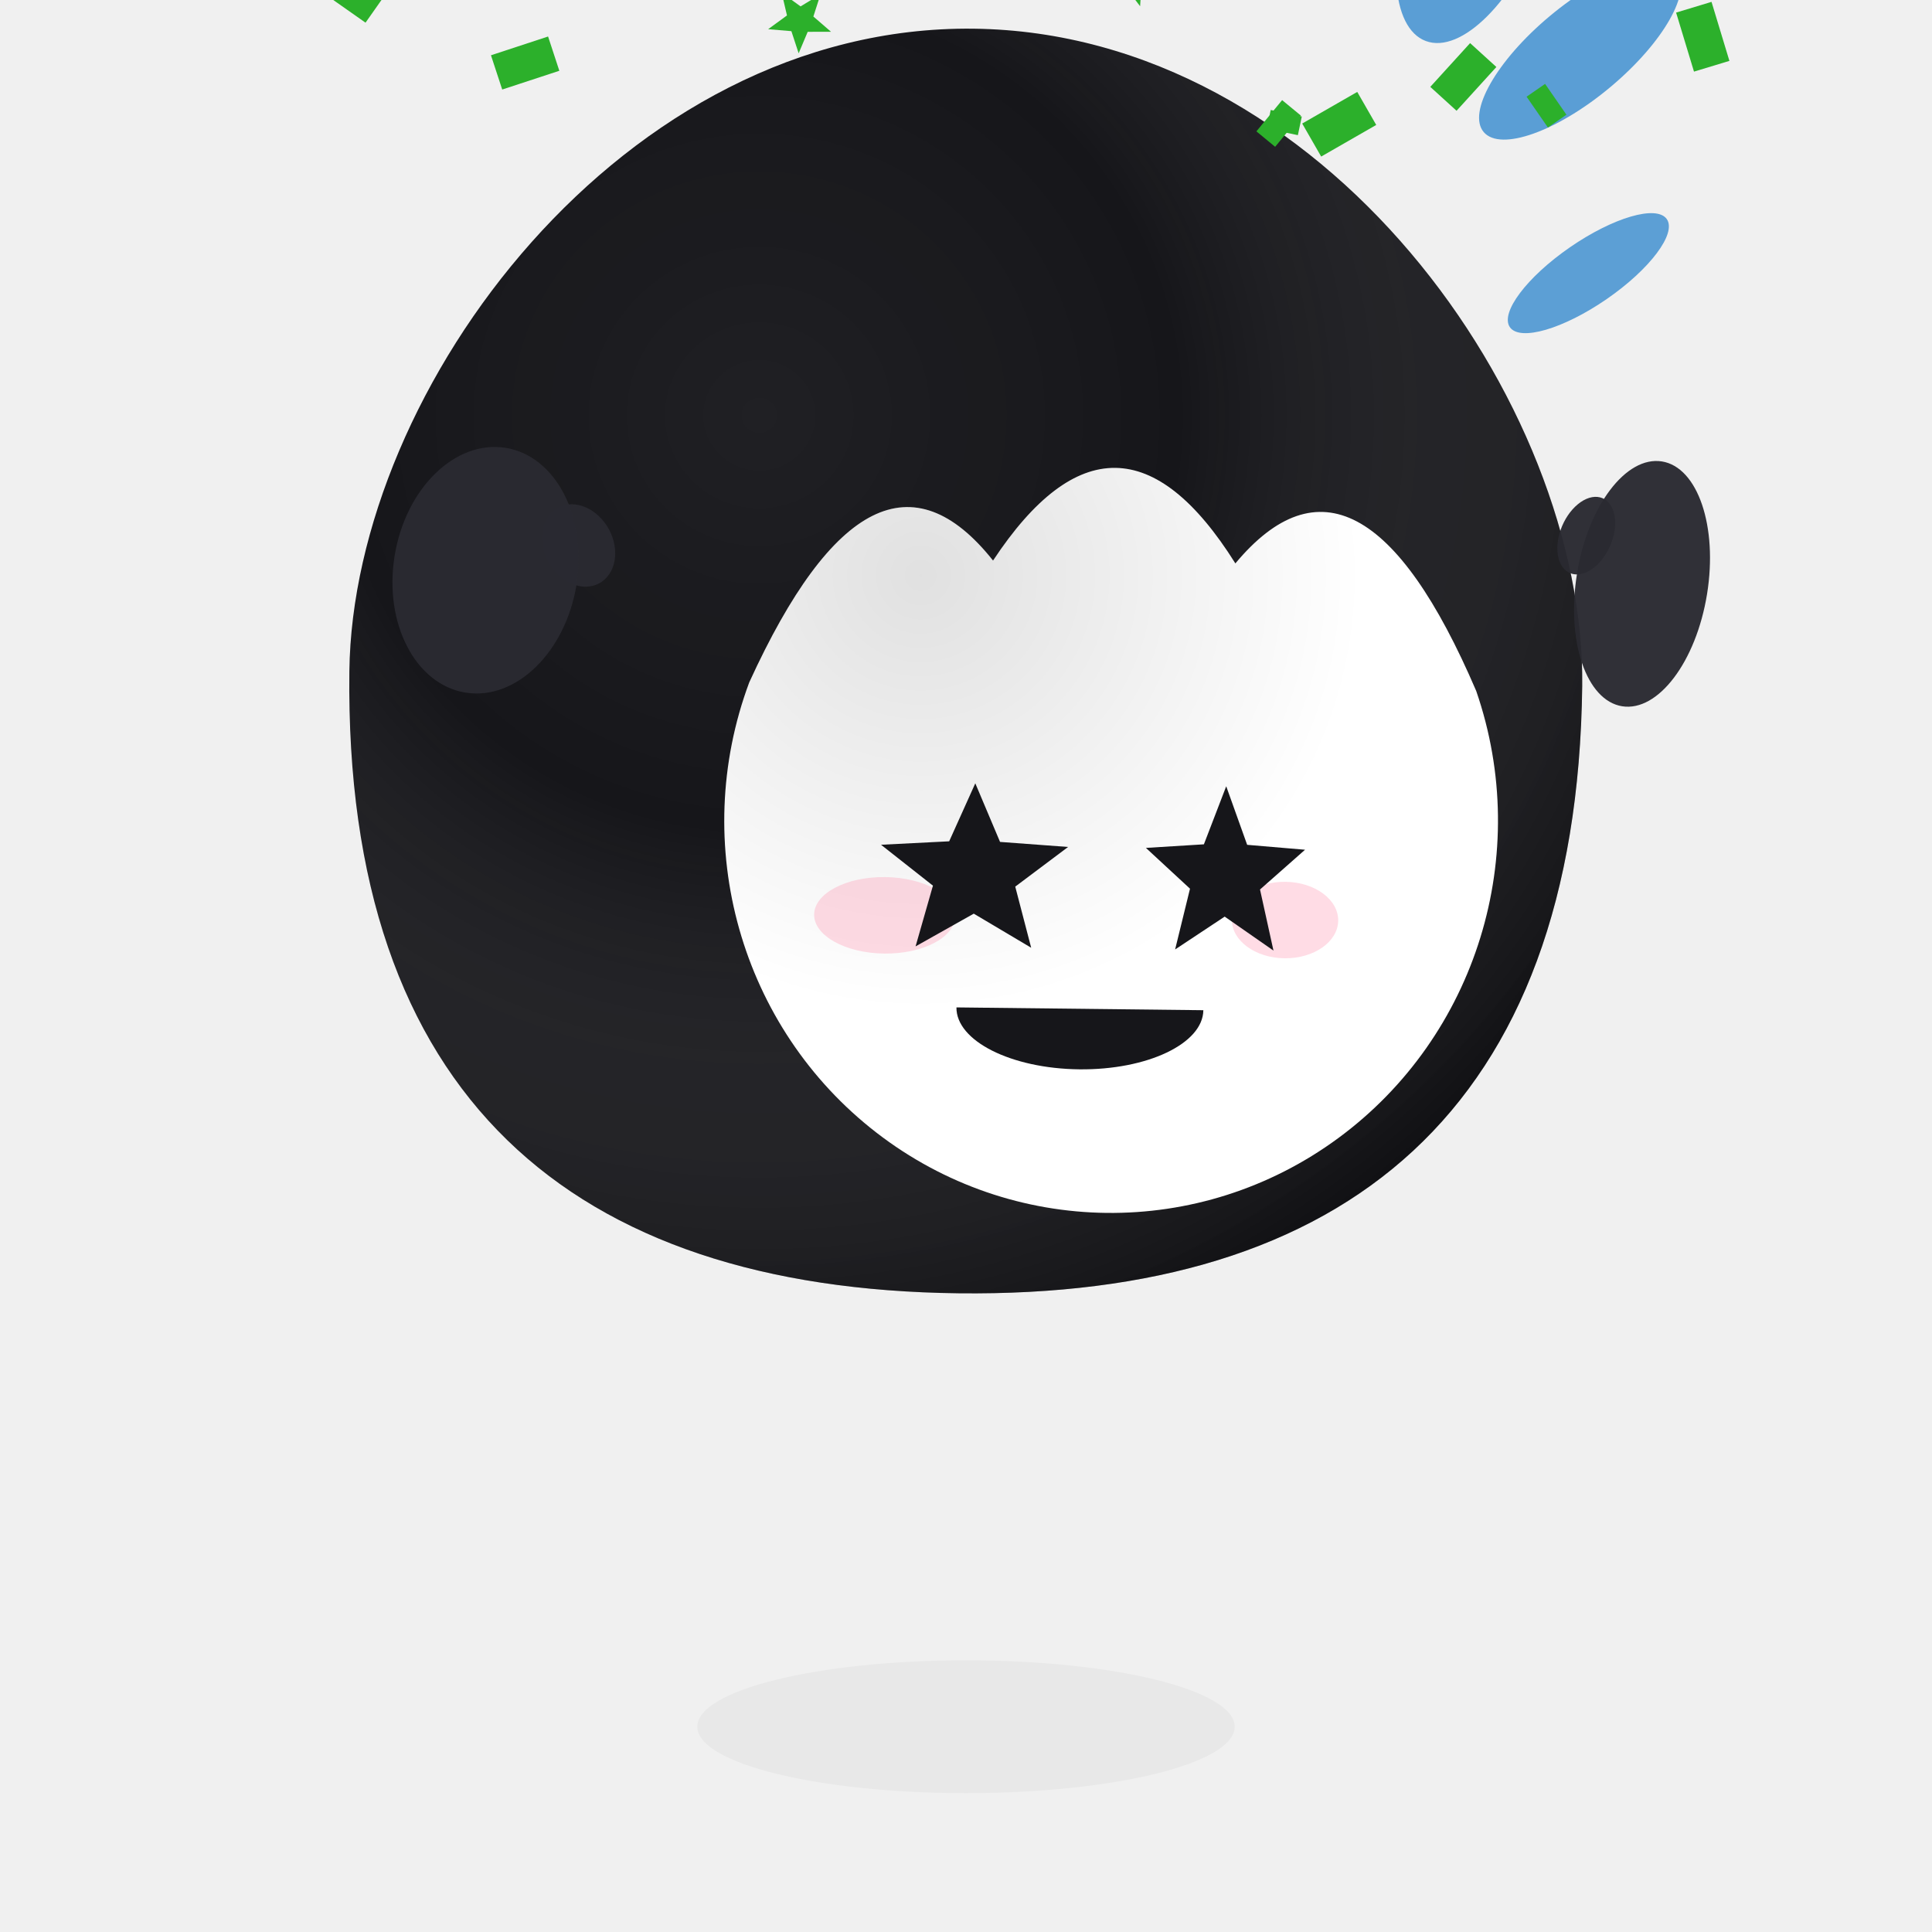
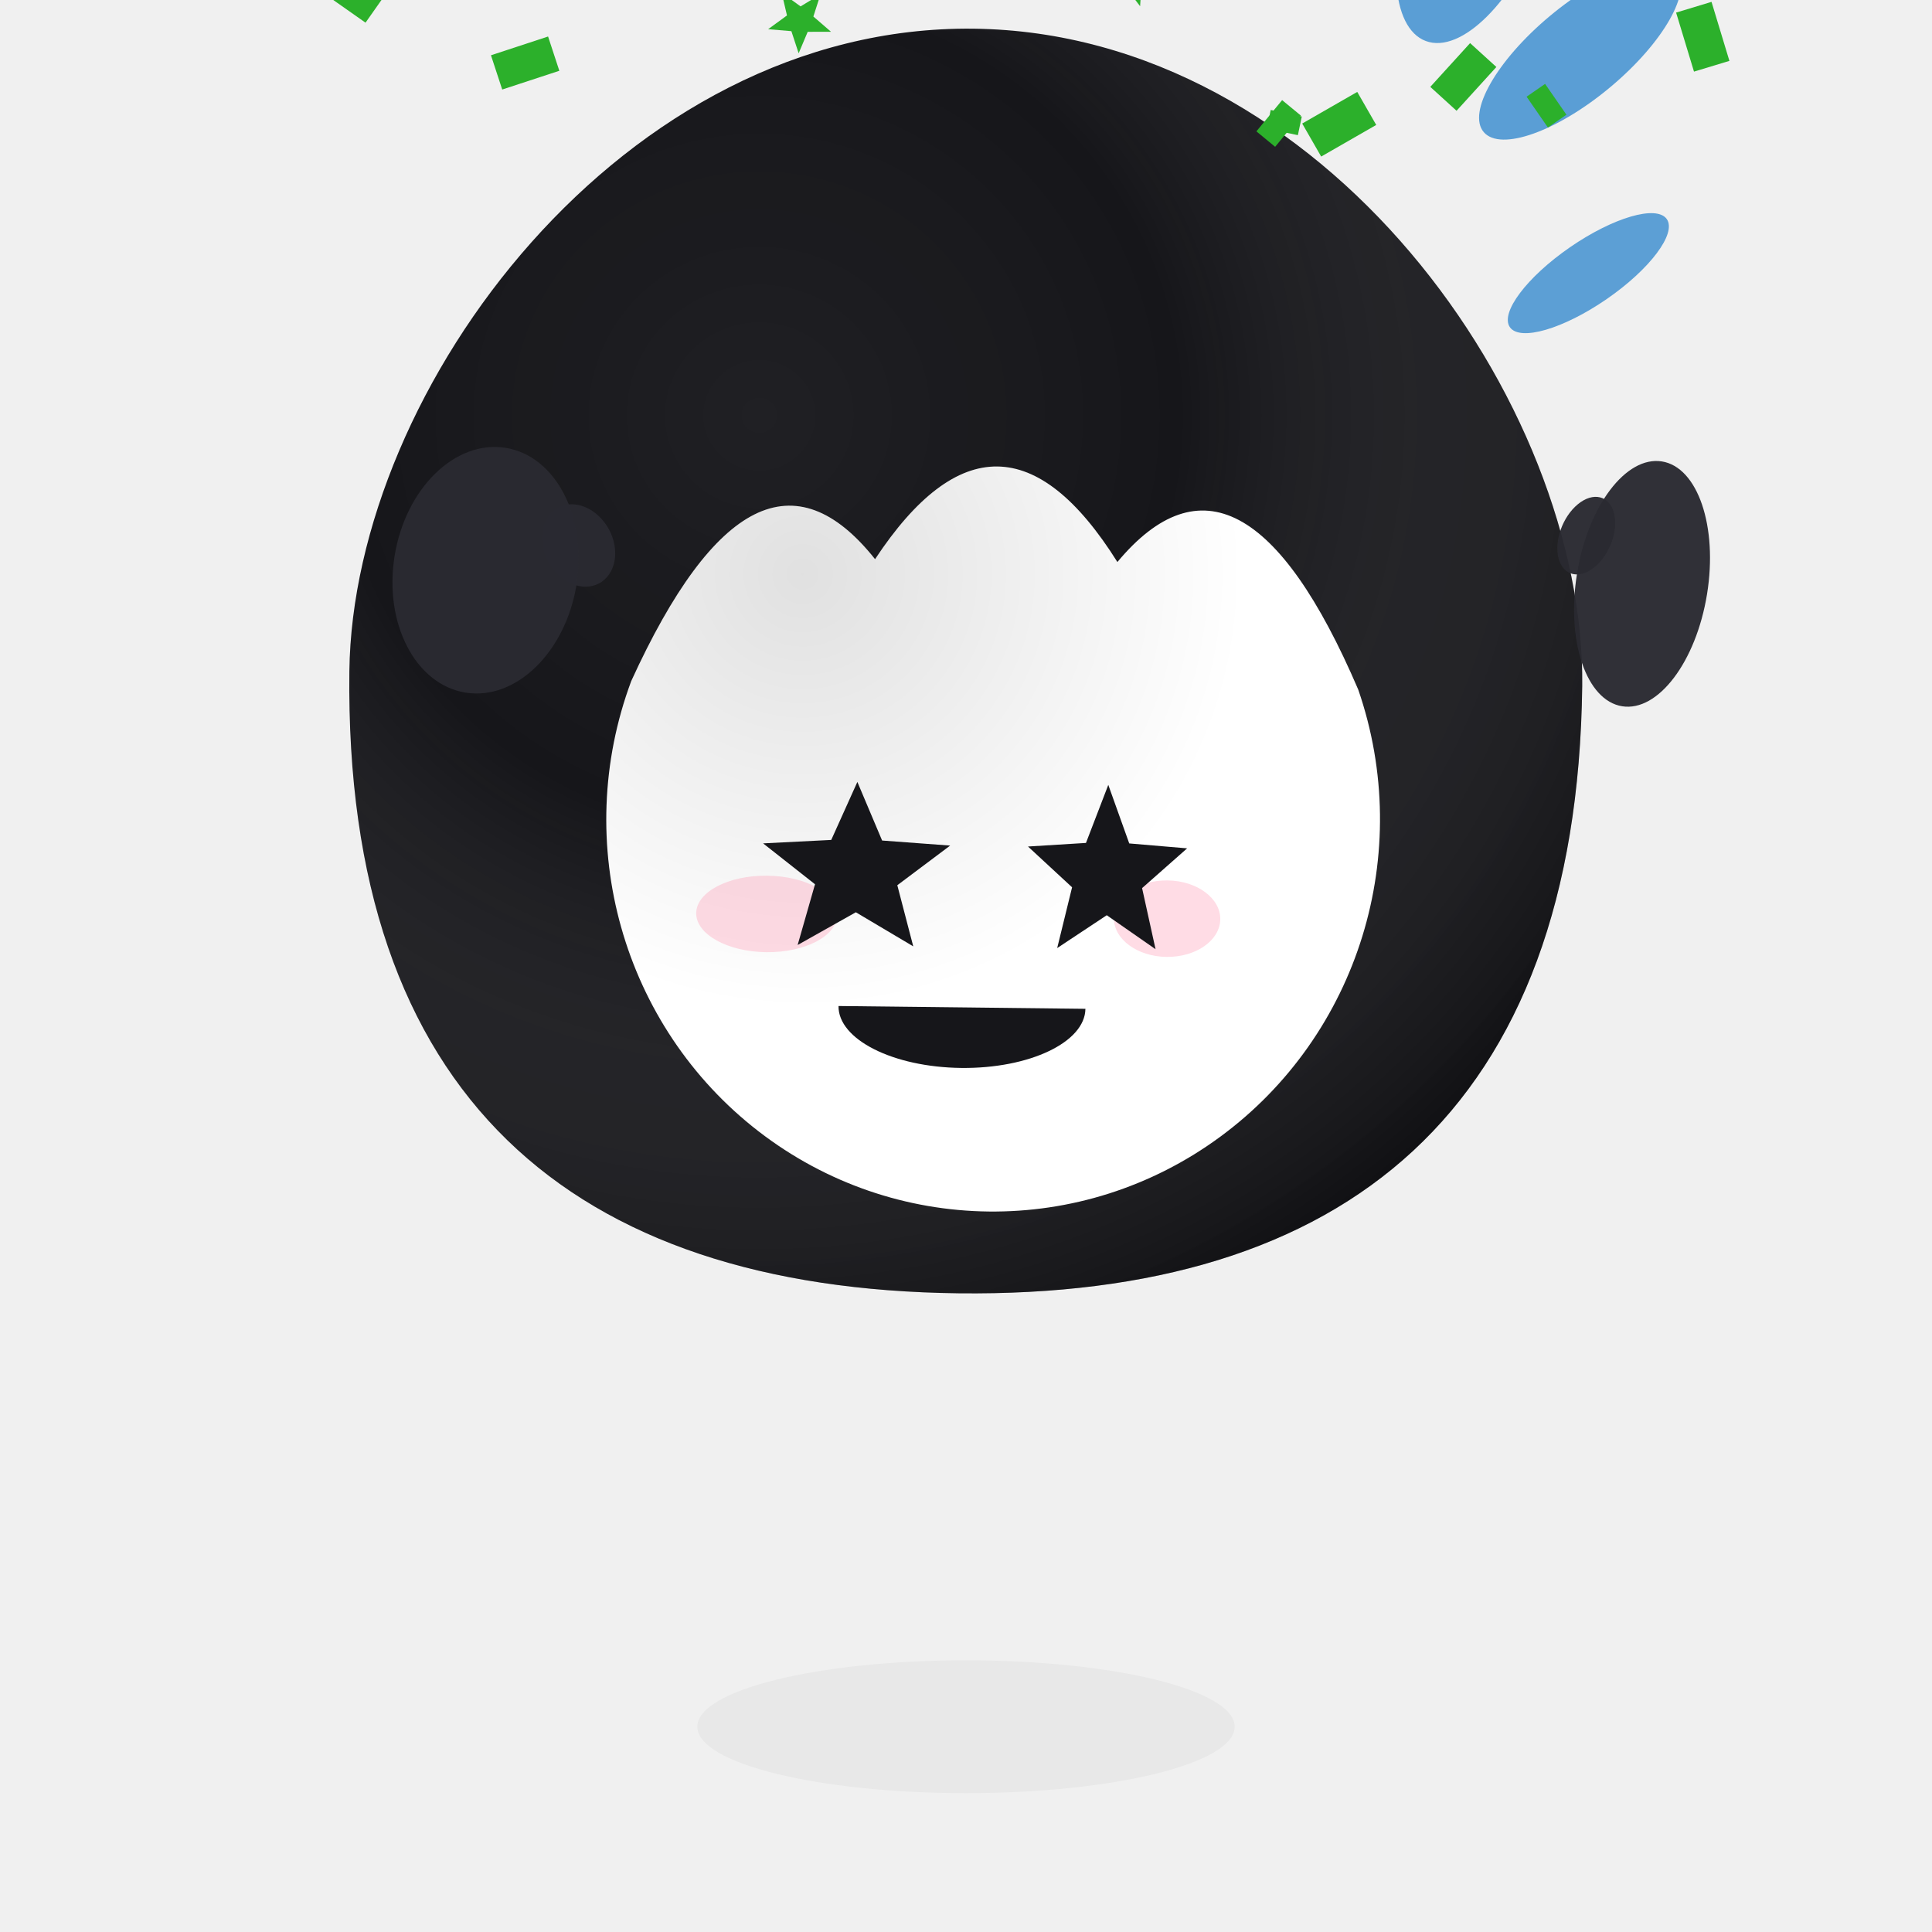
<svg xmlns="http://www.w3.org/2000/svg" width="320" height="320" viewBox="0 0 320 320">
  <defs>
    <radialGradient id="bg0" gradientUnits="userSpaceOnUse" cx="-34" cy="-40" r="162" fx="-34" fy="-40">
      <stop offset="0" stop-color="rgba(255,255,255,0.043)" />
      <stop offset="0.42" stop-color="rgba(255,255,255,0)" />
      <stop offset="1" stop-color="rgba(0,0,0,0.272)" />
    </radialGradient>
    <clipPath id="bc1">
      <path d="M0 -102.44C55.94 -102.44 98.5 -43.025 98.5 2.868C98.5 71.708 61.733 102.44 0 102.44C-61.733 102.44 -98.5 71.708 -98.5 2.868C-98.5 -43.025 -55.94 -102.44 0 -102.44ZM-3.952 -95.318C48.073 -95.318 87.653 -38.874 87.653 4.725C87.653 70.123 53.46 99.318 -3.952 99.318C-61.364 99.318 -95.557 70.123 -95.557 4.725C-95.557 -38.874 -55.976 -95.318 -3.952 -95.318Z" transform="matrix(1.021 0.012 -0.012 1.007 160 109.48)" />
    </clipPath>
    <clipPath id="bc2">
-       <path d="M82.814 3.941C92.296 30.718 83.558 60.717 61.32 77.734C39.082 94.75 8.615 94.75 -13.623 77.734C-35.862 60.717 -44.6 30.718 -35.117 3.941Q-15.462 -41.061 4.193 -16.567Q23.848 -47.525 43.504 -16.567Q63.159 -41.061 82.814 3.941Z" transform="matrix(1.021 0.012 -0.012 1.007 160 109.48)" />
+       <path d="M63.674 3.941C73.156 30.718 64.418 60.717 42.18 77.734C19.942 94.75 -10.525 94.75 -32.763 77.734C-55.001 60.717 -63.739 30.718 -54.257 3.941Q-34.602 -41.061 -14.947 -16.567Q4.709 -47.525 24.364 -16.567Q44.019 -41.061 63.674 3.941Z" transform="matrix(1.021 0.012 -0.012 1.007 160 109.48)" />
    </clipPath>
-     <radialGradient id="bg1" gradientUnits="userSpaceOnUse" cx="-7.527" cy="-13.987" r="119.318" fx="-7.527" fy="-13.987">
+     <radialGradient id="bg1" gradientUnits="userSpaceOnUse" cx="-26.666" cy="-13.987" r="119.318" fx="-26.666" fy="-13.987">
      <stop offset="0" stop-color="rgba(0,0,0,0.12)" />
      <stop offset="0.6" stop-color="rgba(0,0,0,0)" />
    </radialGradient>
    <clipPath id="bc3">
-       <path d="M82.814 3.941C92.296 30.718 83.558 60.717 61.32 77.734C39.082 94.75 8.615 94.75 -13.623 77.734C-35.862 60.717 -44.6 30.718 -35.117 3.941Q-15.462 -41.061 4.193 -16.567Q23.848 -47.525 43.504 -16.567Q63.159 -41.061 82.814 3.941Z" transform="matrix(1.021 0.012 -0.012 1.007 160 109.48)" />
+       <path d="M63.674 3.941C73.156 30.718 64.418 60.717 42.18 77.734C19.942 94.75 -10.525 94.75 -32.763 77.734C-55.001 60.717 -63.739 30.718 -54.257 3.941Q-34.602 -41.061 -14.947 -16.567Q4.709 -47.525 24.364 -16.567Q44.019 -41.061 63.674 3.941Z" transform="matrix(1.021 0.012 -0.012 1.007 160 109.48)" />
    </clipPath>
    <clipPath id="bc4">
-       <path d="M82.814 3.941C92.296 30.718 83.558 60.717 61.32 77.734C39.082 94.75 8.615 94.75 -13.623 77.734C-35.862 60.717 -44.6 30.718 -35.117 3.941Q-15.462 -41.061 4.193 -16.567Q23.848 -47.525 43.504 -16.567Q63.159 -41.061 82.814 3.941Z" transform="matrix(1.021 0.012 -0.012 1.007 160 109.48)" />
+       <path d="M63.674 3.941C73.156 30.718 64.418 60.717 42.18 77.734C19.942 94.75 -10.525 94.75 -32.763 77.734C-55.001 60.717 -63.739 30.718 -54.257 3.941Q-34.602 -41.061 -14.947 -16.567Q4.709 -47.525 24.364 -16.567Q44.019 -41.061 63.674 3.941Z" transform="matrix(1.021 0.012 -0.012 1.007 160 109.48)" />
    </clipPath>
  </defs>
  <path d="M44.502 126C44.502 132.075 24.578 137 0 137C-24.578 137 -44.502 132.075 -44.502 126C-44.502 119.925 -24.578 115 0 115C24.578 115 44.502 119.925 44.502 126" fill="rgba(22,22,26,0.13)" fill-opacity="0.264" transform="matrix(1 0 0 1 160 160)" />
  <path d="M-3.952 -96.8C48.865 -96.8 89.048 -39.496 89.048 4.766C89.048 71.16 54.335 100.8 -3.952 100.8C-62.238 100.8 -96.952 71.16 -96.952 4.766C-96.952 -39.496 -56.768 -96.8 -3.952 -96.8Z" fill="#16161A" transform="matrix(1.021 0.012 -0.012 1.007 160 109.48)" />
  <path d="M0 -104C56.792 -104 100 -43.68 100 2.912C100 72.8 62.674 104 0 104C-62.674 104 -100 72.8 -100 2.912C-100 -43.68 -56.792 -104 0 -104Z" fill="#16161A" transform="matrix(1.021 0.012 -0.012 1.007 160 109.48)" />
  <path d="M0 -104C56.792 -104 100 -43.68 100 2.912C100 72.8 62.674 104 0 104C-62.674 104 -100 72.8 -100 2.912C-100 -43.68 -56.792 -104 0 -104ZM-3.952 -96.8C48.865 -96.8 89.048 -39.496 89.048 4.766C89.048 71.16 54.335 100.8 -3.952 100.8C-62.238 100.8 -96.952 71.16 -96.952 4.766C-96.952 -39.496 -56.768 -96.8 -3.952 -96.8Z" fill="url(#bg0)" transform="matrix(1.021 0.012 -0.012 1.007 160 109.48)" />
  <g clip-path="url(#bc1)">
-     <path d="M82.814 3.941C92.296 30.718 83.558 60.717 61.32 77.734C39.082 94.75 8.615 94.75 -13.623 77.734C-35.862 60.717 -44.6 30.718 -35.117 3.941Q-15.462 -41.061 4.193 -16.567Q23.848 -47.525 43.504 -16.567Q63.159 -41.061 82.814 3.941Z" fill="#FFFFFF" transform="matrix(1.021 0.012 -0.012 1.007 160 109.48)" />
+     <path d="M63.674 3.941C73.156 30.718 64.418 60.717 42.18 77.734C19.942 94.75 -10.525 94.75 -32.763 77.734C-55.001 60.717 -63.739 30.718 -54.257 3.941Q-34.602 -41.061 -14.947 -16.567Q4.709 -47.525 24.364 -16.567Q44.019 -41.061 63.674 3.941Z" fill="#FFFFFF" transform="matrix(1.021 0.012 -0.012 1.007 160 109.48)" />
    <g clip-path="url(#bc2)">
-       <path d="M82.814 3.941C92.296 30.718 83.558 60.717 61.32 77.734C39.082 94.75 8.615 94.75 -13.623 77.734C-35.862 60.717 -44.6 30.718 -35.117 3.941Q-15.462 -41.061 4.193 -16.567Q23.848 -47.525 43.504 -16.567Q63.159 -41.061 82.814 3.941Z" fill="url(#bg1)" transform="matrix(1.021 0.012 -0.012 1.007 160 109.48)" />
+       <path d="M63.674 3.941C73.156 30.718 64.418 60.717 42.18 77.734C19.942 94.75 -10.525 94.75 -32.763 77.734C-55.001 60.717 -63.739 30.718 -54.257 3.941Q-34.602 -41.061 -14.947 -16.567Q4.709 -47.525 24.364 -16.567Q44.019 -41.061 63.674 3.941Z" fill="url(#bg1)" transform="matrix(1.021 0.012 -0.012 1.007 160 109.48)" />
    </g>
    <g clip-path="url(#bc3)">
-       <path d="M11.5 0C11.5 3.866 6.351 7 0 7C-6.351 7 -11.5 3.866 -11.5 0C-11.5 -3.866 -6.351 -7 0 -7C6.351 -7 11.5 -3.866 11.5 0" fill="rgba(255,138,168,0.42)" fill-opacity="0.7" transform="matrix(1.016 0.012 -0.011 0.905 146.53 151.607)" />
-       <path d="M11.5 0C11.5 3.866 6.351 7 0 7C-6.351 7 -11.5 3.866 -11.5 0C-11.5 -3.866 -6.351 -7 0 -7C6.351 -7 11.5 -3.866 11.5 0" fill="rgba(255,138,168,0.42)" fill-opacity="0.7" transform="matrix(0.766 0.009 -0.011 0.905 212.839 152.388)" />
+       <path d="M11.5 0C11.5 3.866 6.351 7 0 7C-6.351 7 -11.5 3.866 -11.5 0C-11.5 -3.866 -6.351 -7 0 -7C6.351 -7 11.5 -3.866 11.5 0" fill="rgba(255,138,168,0.42)" fill-opacity="0.7" transform="matrix(1.016 0.012 -0.011 0.905 126.997 151.377)" />
+       <path d="M11.5 0C11.5 3.866 6.351 7 0 7C-6.351 7 -11.5 3.866 -11.5 0C-11.5 -3.866 -6.351 -7 0 -7C6.351 -7 11.5 -3.866 11.5 0" fill="rgba(255,138,168,0.42)" fill-opacity="0.7" transform="matrix(0.766 0.009 -0.011 0.905 193.306 152.158)" />
    </g>
    <g clip-path="url(#bc4)">
-       <path d="M0 -16L4.138 -5.695L15.217 -4.944L6.695 2.175L9.405 12.944L0 7.04L-9.405 12.944L-6.695 2.175L-15.217 -4.944L-4.138 -5.695Z" fill="#16161A" transform="matrix(1.018 0.012 -0.011 0.937 161.364 144.734)" />
-       <path d="M0 -16L4.138 -5.695L15.217 -4.944L6.695 2.175L9.405 12.944L0 7.04L-9.405 12.944L-6.695 2.175L-15.217 -4.944L-4.138 -5.695Z" fill="#16161A" transform="matrix(0.866 0.01 -0.011 0.937 202.924 145.224)" />
-       <path d="M-21.08 0L21.08 0C21.08 6.835 11.642 12.376 0 12.376C-11.642 12.376 -21.08 6.835 -21.08 0Z" fill="#16161A" transform="matrix(0.97 0.011 -0.01 0.81 178.865 167.09)" />
+       <path d="M0 -16L4.138 -5.695L15.217 -4.944L6.695 2.175L9.405 12.944L0 7.04L-9.405 12.944L-6.695 2.175L-15.217 -4.944L-4.138 -5.695Z" fill="#16161A" transform="matrix(1.018 0.012 -0.011 0.937 141.831 144.504)" />
+       <path d="M0 -16L4.138 -5.695L15.217 -4.944L6.695 2.175L9.405 12.944L0 7.04L-9.405 12.944L-6.695 2.175L-15.217 -4.944L-4.138 -5.695Z" fill="#16161A" transform="matrix(0.866 0.01 -0.011 0.937 183.392 144.994)" />
+       <path d="M-21.08 0L21.08 0C21.08 6.835 11.642 12.376 0 12.376C-11.642 12.376 -21.08 6.835 -21.08 0Z" fill="#16161A" transform="matrix(0.97 0.011 -0.01 0.81 159.332 166.86)" />
    </g>
  </g>
  <path d="M-10.215 -10.816C-8.289 -8.119 -9.498 -3.956 -12.914 -1.517C-16.33 0.922 -20.66 0.713 -22.585 -1.984C-24.511 -4.681 -23.302 -8.844 -19.886 -11.283C-16.47 -13.722 -12.14 -13.513 -10.215 -10.816" fill="#2A2A31" fill-opacity="0.962" transform="matrix(-0.876 -0.138 -0.161 0.994 80.427 94.447)" />
  <path d="M17.2 0C17.2 11.267 9.499 20.4 0 20.4C-9.499 20.4 -17.2 11.267 -17.2 0C-17.2 -11.267 -9.499 -20.4 0 -20.4C9.499 -20.4 17.2 -11.267 17.2 0" fill="#2A2A31" fill-opacity="0.962" transform="matrix(-0.876 -0.138 -0.161 0.994 80.427 94.447)" />
  <path d="M-10.215 -10.816C-8.289 -8.119 -9.498 -3.956 -12.914 -1.517C-16.33 0.922 -20.66 0.713 -22.585 -1.984C-24.511 -4.681 -23.302 -8.844 -19.886 -11.283C-16.47 -13.722 -12.14 -13.513 -10.215 -10.816" fill="#2A2A31" fill-opacity="0.962" transform="matrix(0.626 0.099 -0.161 0.994 271.972 96.704)" />
  <path d="M17.2 0C17.2 11.267 9.499 20.4 0 20.4C-9.499 20.4 -17.2 11.267 -17.2 0C-17.2 -11.267 -9.499 -20.4 0 -20.4C9.499 -20.4 17.2 -11.267 17.2 0" fill="#2A2A31" fill-opacity="0.962" transform="matrix(0.626 0.099 -0.161 0.994 271.972 96.704)" />
  <path d="M11.102 0C11.102 13.704 6.131 24.814 0 24.814C-6.131 24.814 -11.102 13.704 -11.102 0C-11.102 -13.704 -6.131 -24.814 0 -24.814C6.131 -24.814 11.102 -13.704 11.102 0" fill="#1478C9" fill-opacity="0.677" transform="matrix(0.955 0.356 -0.36 0.942 245.094 -16.579)" />
  <path d="M7.634 0C7.634 11.316 4.216 20.49 0 20.49C-4.216 20.49 -7.634 11.316 -7.634 0C-7.634 -11.316 -4.216 -20.49 0 -20.49C4.216 -20.49 7.634 -11.316 7.634 0" fill="#1478C9" fill-opacity="0.677" transform="matrix(0.66 0.768 -0.778 0.651 261.702 8.55)" />
  <path d="M5.2 0C5.2 8.579 2.872 15.534 0 15.534C-2.872 15.534 -5.2 8.579 -5.2 0C-5.2 -8.579 -2.872 -15.534 0 -15.534C2.872 -15.534 5.2 -8.579 5.2 0" fill="#1478C9" fill-opacity="0.668" transform="matrix(0.585 0.825 -0.836 0.577 263.08 45.244)" />
  <path d="M-5.258 -3.155H5.258V3.155H-5.258Z" fill="#2CB02B" transform="matrix(-0.867 0.498 -0.498 -0.867 221.816 20.578)" />
  <path d="M-4.691 -2.814H4.691V2.814H-4.691Z" fill="#2CB02B" transform="matrix(-0.346 -0.938 0.938 -0.346 197.159 -51.806)" />
  <path d="M-3.069 -1.842H3.069V1.842H-3.069Z" fill="#2CB02B" transform="matrix(0.744 -0.668 0.668 0.744 139.984 -23.523)" />
  <path d="M-2.724 -1.635H2.724V1.635H-2.724Z" fill="#2CB02B" transform="matrix(-0.992 -0.123 0.123 -0.992 145.937 -4.556)" />
  <path d="M-3.376 -2.026H3.376V2.026H-3.376Z" fill="#2CB02B" transform="matrix(-0.999 0.053 -0.053 -0.999 182.823 -4.475)" />
  <path d="M-4.899 -2.94H4.899V2.94H-4.899Z" fill="#2CB02B" transform="matrix(-0.673 0.74 -0.74 -0.673 242.374 12.743)" />
  <path d="M-4.291 -2.574H4.291V2.574H-4.291Z" fill="#2CB02B" transform="matrix(-0.47 -0.883 0.883 -0.47 191.068 -34.986)" />
  <path d="M-2.785 -1.671H2.785V1.671H-2.785Z" fill="#2CB02B" transform="matrix(-0.23 0.973 -0.973 -0.23 187.216 -35.366)" />
  <path d="M-4.558 -2.735H4.558V2.735H-4.558Z" fill="#2CB02B" transform="matrix(-0.997 0.077 -0.077 -0.997 210.007 -53.972)" />
  <path d="M-3.468 -2.081H3.468V2.081H-3.468Z" fill="#2CB02B" transform="matrix(-0.566 -0.825 0.825 -0.566 62.494 -14.018)" />
  <path d="M-3.351 -2.011H3.351V2.011H-3.351Z" fill="#2CB02B" transform="matrix(-0.636 0.772 -0.772 -0.636 211.782 20.449)" />
  <path d="M-2.604 -1.563H2.604V1.563H-2.604Z" fill="#2CB02B" transform="matrix(-0.506 0.863 -0.863 -0.506 82.649 -27.173)" />
  <path d="M-2.508 -1.505H2.508V1.505H-2.508Z" fill="#2CB02B" transform="matrix(0.935 0.354 -0.354 0.935 176.641 -53.955)" />
  <path d="M-4.979 -2.987H4.979V2.987H-4.979Z" fill="#2CB02B" transform="matrix(0.95 -0.312 0.312 0.95 86.981 10.439)" />
  <path d="M-5.359 -3.216H5.359V3.216H-5.359Z" fill="#2CB02B" transform="matrix(0.995 -0.101 0.101 0.995 253.343 -17.434)" />
  <path d="M-3.537 -2.122H3.537V2.122H-3.537Z" fill="#2CB02B" transform="matrix(0.881 -0.473 0.473 0.881 168.5 -4.369)" />
  <path d="M-2.711 -1.626H2.711V1.626H-2.711Z" fill="#2CB02B" transform="matrix(0.896 -0.445 0.445 0.896 154.998 -21.868)" />
  <path d="M-5.108 -3.065H5.108V3.065H-5.108Z" fill="#2CB02B" transform="matrix(0.29 0.957 -0.957 0.29 282.03 6.085)" />
  <path d="M-5.17 -3.102H5.17V3.102H-5.17Z" fill="#2CB02B" transform="matrix(-0.855 -0.519 0.519 -0.855 140.444 -62.391)" />
  <path d="M-3.067 -1.84H3.067V1.84H-3.067Z" fill="#2CB02B" transform="matrix(0.382 -0.924 0.924 0.382 167.845 -8.896)" />
  <path d="M-2.554 -1.532H2.554V1.532H-2.554Z" fill="#2CB02B" transform="matrix(0.159 -0.987 0.987 0.159 202.57 -26.634)" />
  <path d="M-3.24 -1.944H3.24V1.944H-3.24Z" fill="#2CB02B" transform="matrix(0.625 0.781 -0.781 0.625 101.377 -10.353)" />
  <path d="M-3.106 -1.864H3.106V1.864H-3.106Z" fill="#2CB02B" transform="matrix(-0.569 -0.822 0.822 -0.569 256.15 17.509)" />
  <path d="M-3.47 -2.082H3.47V2.082H-3.47Z" fill="#2CB02B" transform="matrix(-0.694 0.72 -0.72 -0.694 205.539 -28.168)" />
  <path d="M-4.451 -2.67H4.451V2.67H-4.451Z" fill="#2CB02B" transform="matrix(0.192 0.981 -0.981 0.192 230.192 -4.991)" />
  <path d="M-3.137 -1.882H3.137V1.882H-3.137Z" fill="#2CB02B" transform="matrix(-0.929 -0.369 0.369 -0.929 211.51 -8.284)" />
  <path d="M-5.164 -3.098H5.164V3.098H-5.164Z" fill="#2CB02B" transform="matrix(0.342 0.94 -0.94 0.342 240.614 -46.576)" />
  <path d="M-2.629 -1.578H2.629V1.578H-2.629Z" fill="#2CB02B" transform="matrix(-0.979 -0.206 0.206 -0.979 212.721 20.3)" />
  <path d="M-4.492 -2.695H4.492V2.695H-4.492Z" fill="#2CB02B" transform="matrix(-0.908 0.419 -0.419 -0.908 191.554 -36.226)" />
  <path d="M-4.761 -2.857H4.761V2.857H-4.761Z" fill="#2CB02B" transform="matrix(-0.818 -0.575 0.575 -0.818 58.291 -1.319)" />
  <path d="M0 -9.722L2.4 -3.303L9.246 -3.004L3.883 1.262L5.714 7.865L0 4.083L-5.714 7.865L-3.883 1.262L-9.246 -3.004L-2.4 -3.303Z" fill="#2CB02B" transform="matrix(-0.995 -0.102 0.102 -0.995 180.424 -24.446)" />
  <path d="M0 -7.154L1.766 -2.431L6.803 -2.211L2.857 0.928L4.205 5.787L0 3.004L-4.205 5.787L-2.857 0.928L-6.803 -2.211L-1.766 -2.431Z" fill="#2CB02B" transform="matrix(-0.957 0.289 -0.289 -0.957 186.77 -5.814)" />
  <path d="M0 -10.271L2.536 -3.49L9.769 -3.174L4.103 1.333L6.037 8.31L0 4.314L-6.037 8.31L-4.103 1.333L-9.769 -3.174L-2.536 -3.49Z" fill="#2CB02B" transform="matrix(-0.963 -0.269 0.269 -0.963 145.01 -20.57)" />
  <path d="M0 -7.28L1.797 -2.474L6.924 -2.25L2.908 0.945L4.279 5.89L0 3.058L-4.279 5.89L-2.908 0.945L-6.924 -2.25L-1.797 -2.474Z" fill="#2CB02B" transform="matrix(-0.971 0.239 -0.239 -0.971 188.955 -32.151)" />
  <path d="M0 -9.338L2.305 -3.173L8.881 -2.886L3.73 1.212L5.489 7.555L0 3.922L-5.489 7.555L-3.73 1.212L-8.881 -2.886L-2.305 -3.173Z" fill="#2CB02B" transform="matrix(-0.694 -0.72 0.72 -0.694 116.284 -15.941)" />
  <path d="M0 -7.47L1.844 -2.538L7.105 -2.308L2.984 0.97L4.391 6.044L0 3.137L-4.391 6.044L-2.984 0.97L-7.105 -2.308L-1.844 -2.538Z" fill="#2CB02B" transform="matrix(-0.225 0.974 -0.974 -0.225 169.177 -26.983)" />
  <path d="M0 -7.909L1.953 -2.687L7.522 -2.444L3.159 1.027L4.649 6.399L0 3.322L-4.649 6.399L-3.159 1.027L-7.522 -2.444L-1.953 -2.687Z" fill="#2CB02B" transform="matrix(-0.759 0.651 -0.651 -0.759 165.85 -31.825)" />
  <path d="M0 -5.48L1.353 -1.862L5.212 -1.693L2.189 0.711L3.221 4.433L0 2.302L-3.221 4.433L-2.189 0.711L-5.212 -1.693L-1.353 -1.862Z" fill="#2CB02B" transform="matrix(0.784 0.62 -0.62 0.784 132.505 3.357)" />
  <path d="M0 -7.971L1.968 -2.708L7.581 -2.463L3.184 1.035L4.685 6.449L0 3.348L-4.685 6.449L-3.184 1.035L-7.581 -2.463L-1.968 -2.708Z" fill="#2CB02B" transform="matrix(0.979 0.205 -0.205 0.979 183.167 -23.688)" />
  <path d="M0 -6.527L1.611 -2.218L6.207 -2.017L2.607 0.847L3.836 5.28L0 2.741L-3.836 5.28L-2.607 0.847L-6.207 -2.017L-1.611 -2.218Z" fill="#2CB02B" transform="matrix(-0.769 0.639 -0.639 -0.769 208.83 -8.744)" />
</svg>
